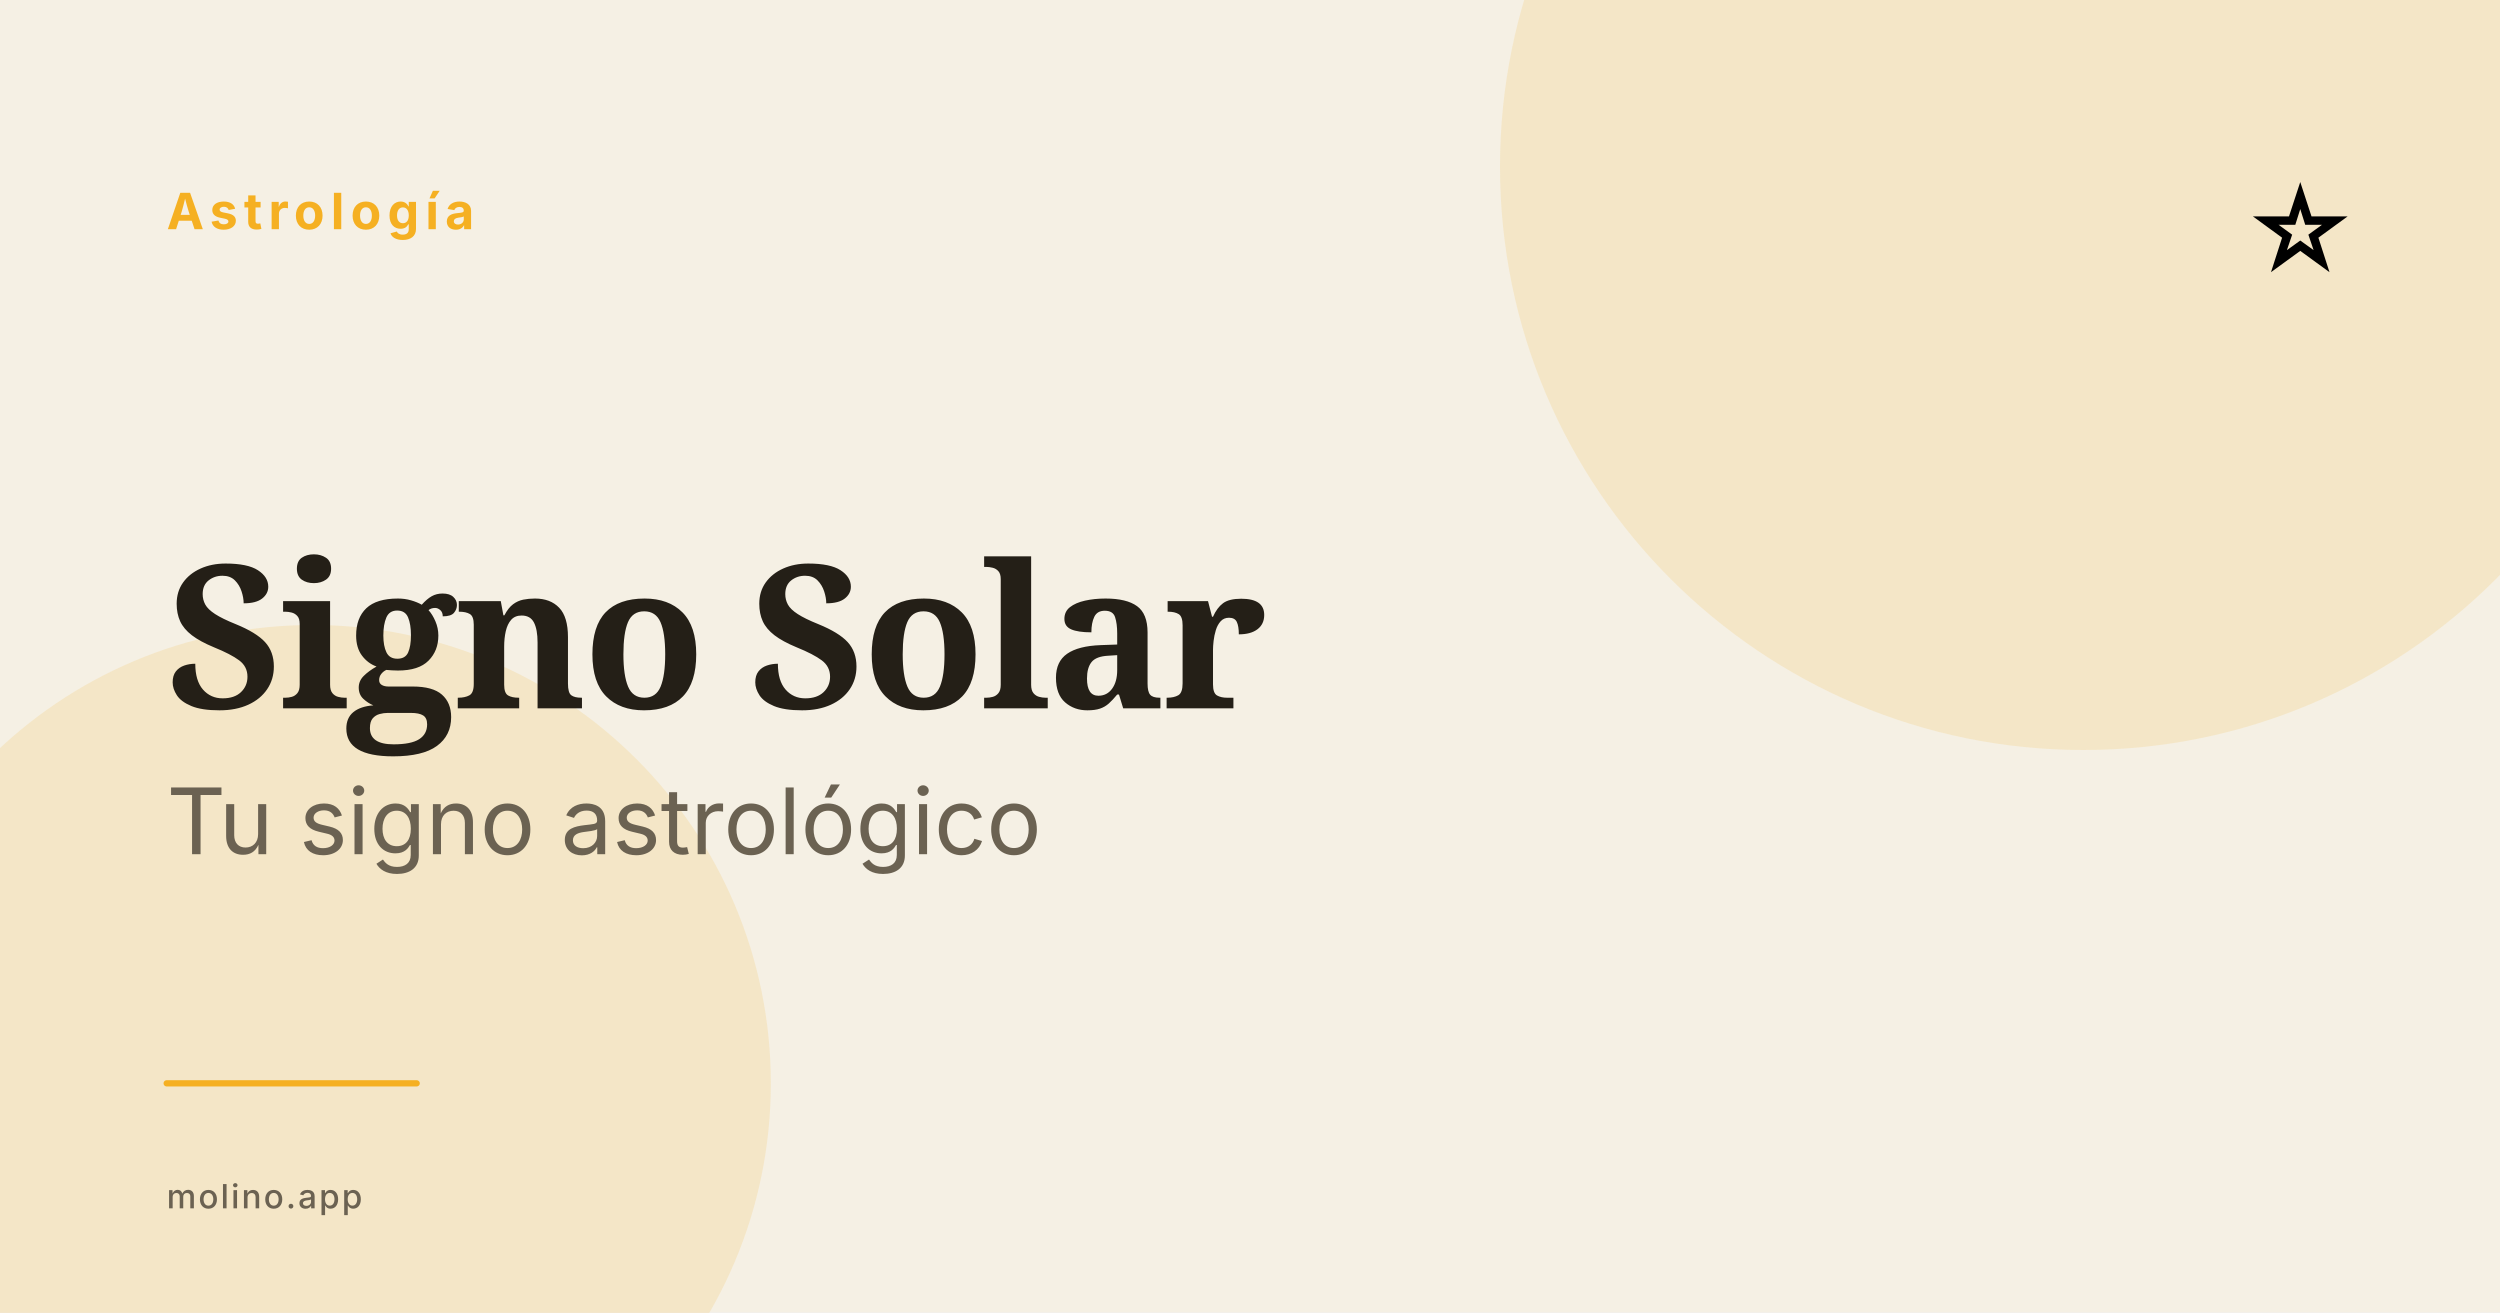
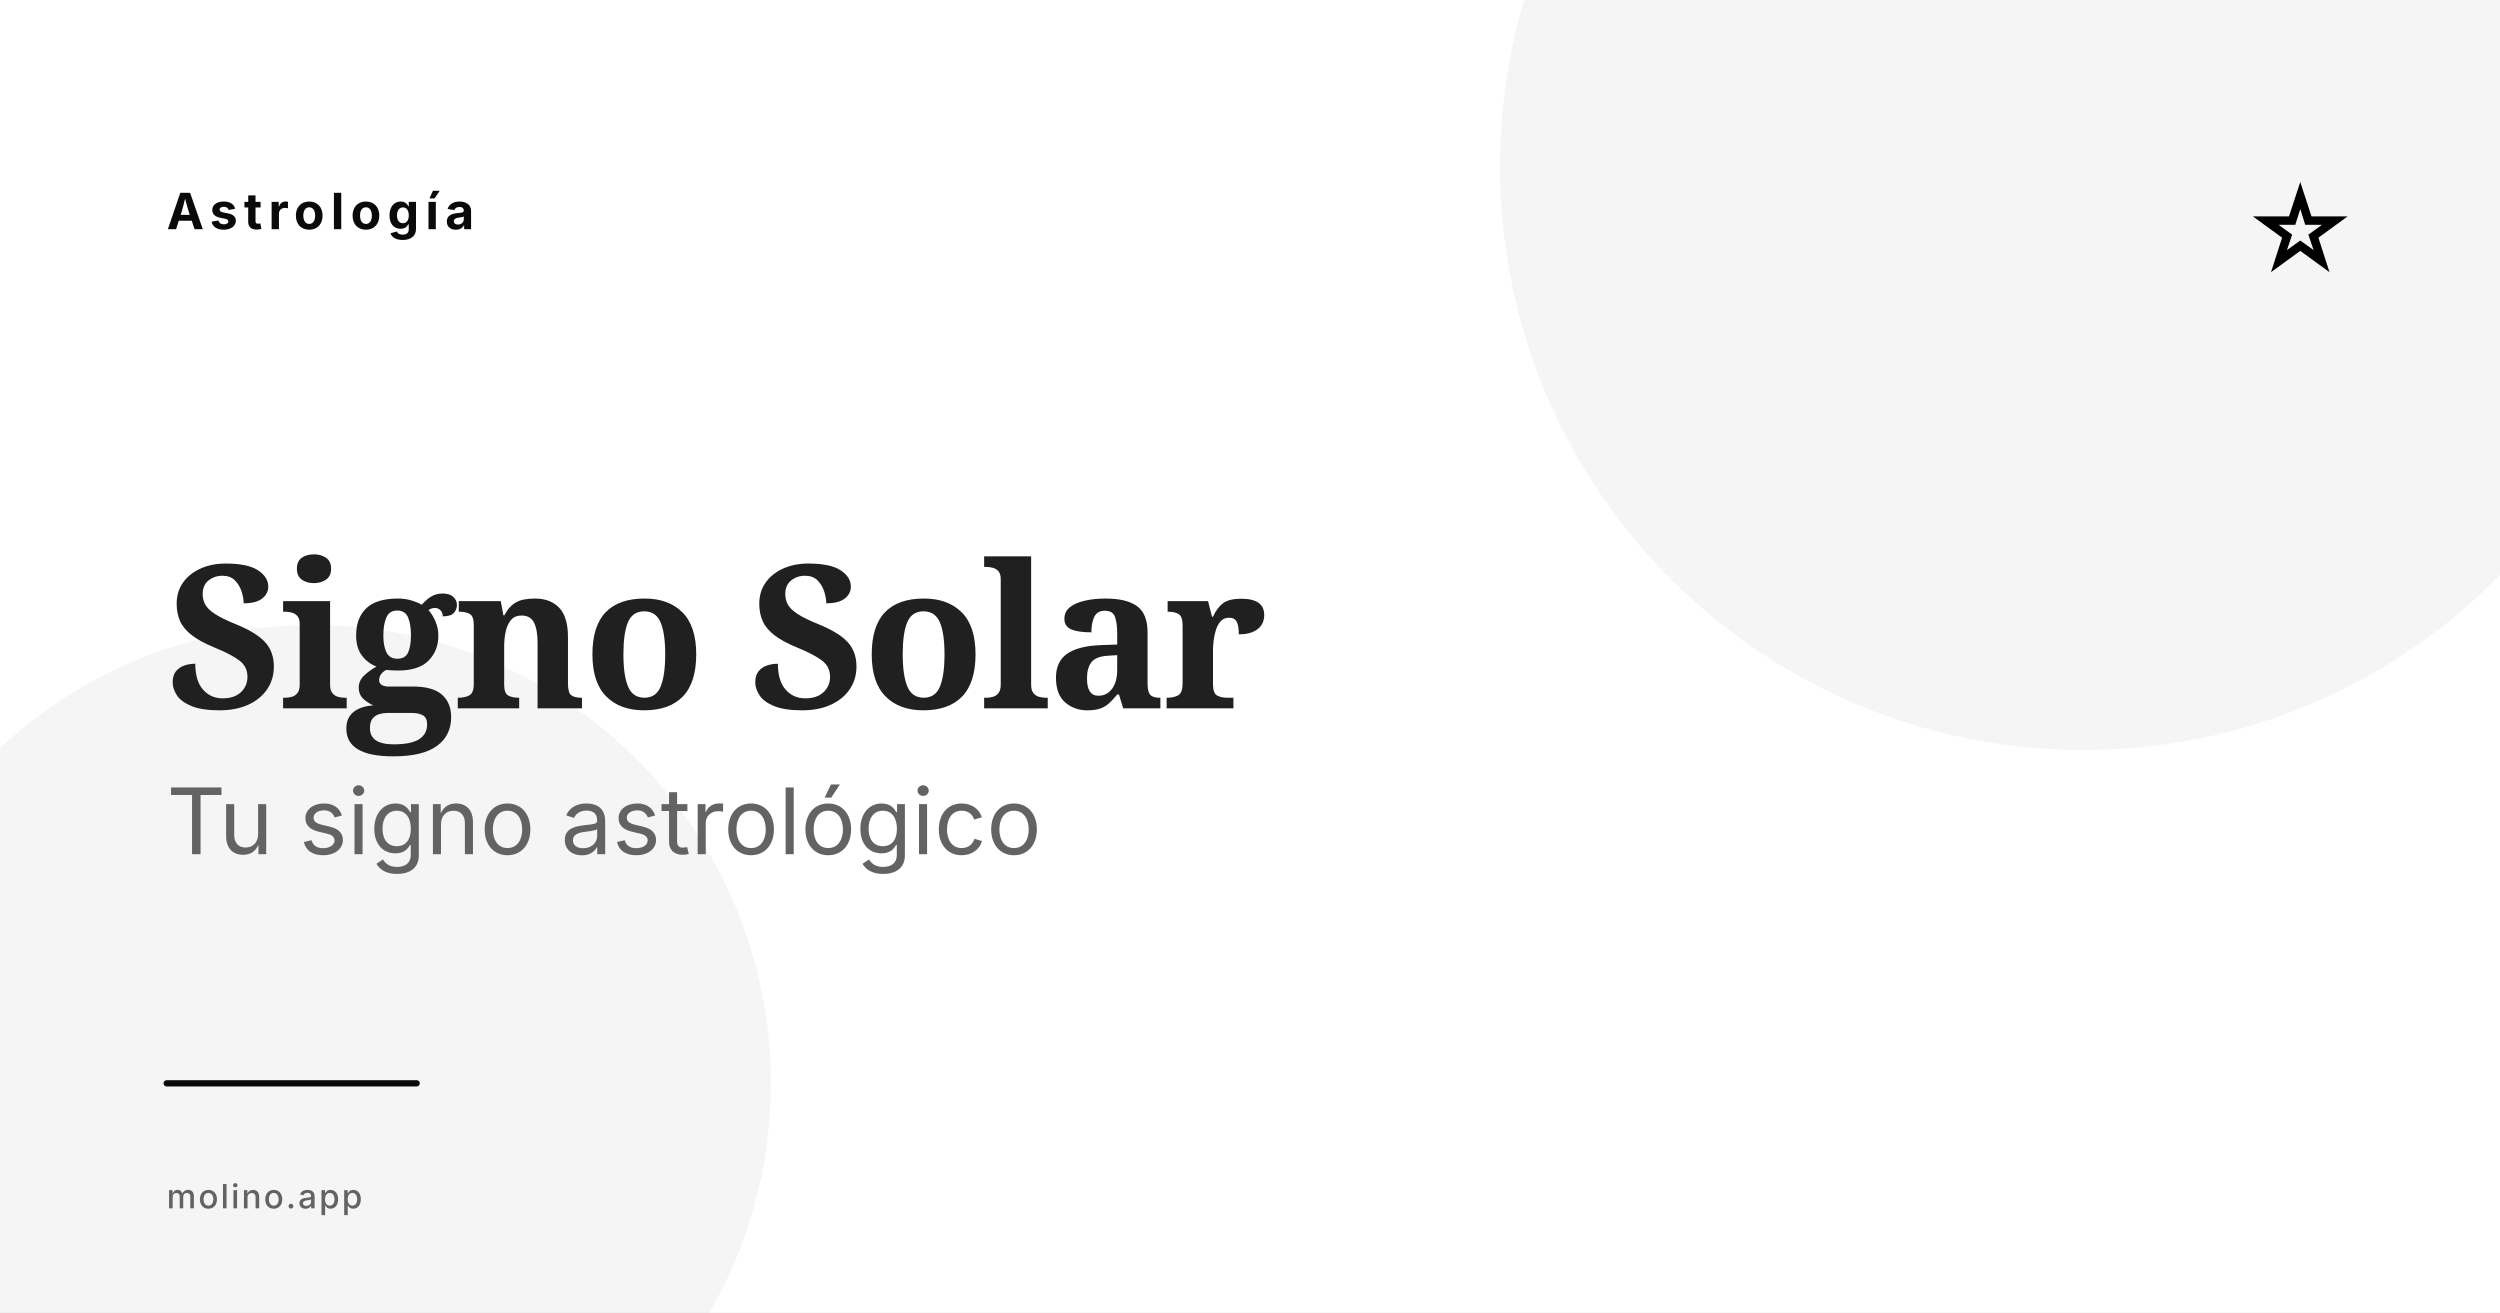
<svg xmlns="http://www.w3.org/2000/svg" width="1200" height="630" viewBox="0 0 1200 630">
-   <rect width="1200" height="630" fill="#F5F0E4" />
-   <circle cx="1000" cy="80" r="280" fill="rgba(245, 176, 34, 0.15)" />
-   <circle cx="150" cy="520" r="220" fill="rgba(245, 176, 34, 0.15)" />
-   <text x="80" y="110" font-family="'SF Pro Display', -apple-system, sans-serif" font-size="24" letter-spacing="3" fill="#F5B022" font-weight="700" text-transform="uppercase">Astrología</text>
+   <rect width="1200" height="630" fill="#FFFFFF" />
+   <circle cx="1000" cy="80" r="280" fill="rgba(188,188,188, 0.15)" />
+   <circle cx="150" cy="520" r="220" fill="rgba(188,188,188, 0.15)" />
+   <text x="80" y="110" font-family="'SF Pro Display', -apple-system, sans-serif" font-size="24" letter-spacing="3" fill="#0A0A0A" font-weight="700" text-transform="uppercase">Astrología</text>
  <text x="1080" y="130" font-family="'Apple Color Emoji', Arial, sans-serif" font-size="72">⭐</text>
-   <text x="80" y="340" font-family="'Merriweather', serif" font-size="96" fill="#241F17" font-weight="800" letter-spacing="-2">Signo Solar</text>
-   <text x="80" y="410" font-family="'SF Pro Display', -apple-system, sans-serif" font-size="44" fill="#6B6252" font-weight="400">Tu signo astrológico</text>
-   <line x1="80" y1="520" x2="200" y2="520" stroke="#F5B022" stroke-width="3" stroke-linecap="round" />
-   <text x="80" y="580" font-family="'SF Pro Display', -apple-system, sans-serif" font-size="16" letter-spacing="1" fill="#6B6252" font-weight="500" text-transform="uppercase">molino.app</text>
+   <text x="80" y="340" font-family="'Merriweather', serif" font-size="96" fill="#202020" font-weight="800" letter-spacing="-2">Signo Solar</text>
+   <text x="80" y="410" font-family="'SF Pro Display', -apple-system, sans-serif" font-size="44" fill="#636363" font-weight="400">Tu signo astrológico</text>
+   <line x1="80" y1="520" x2="200" y2="520" stroke="#0A0A0A" stroke-width="3" stroke-linecap="round" />
+   <text x="80" y="580" font-family="'SF Pro Display', -apple-system, sans-serif" font-size="16" letter-spacing="1" fill="#636363" font-weight="500" text-transform="uppercase">molino.app</text>
</svg>
